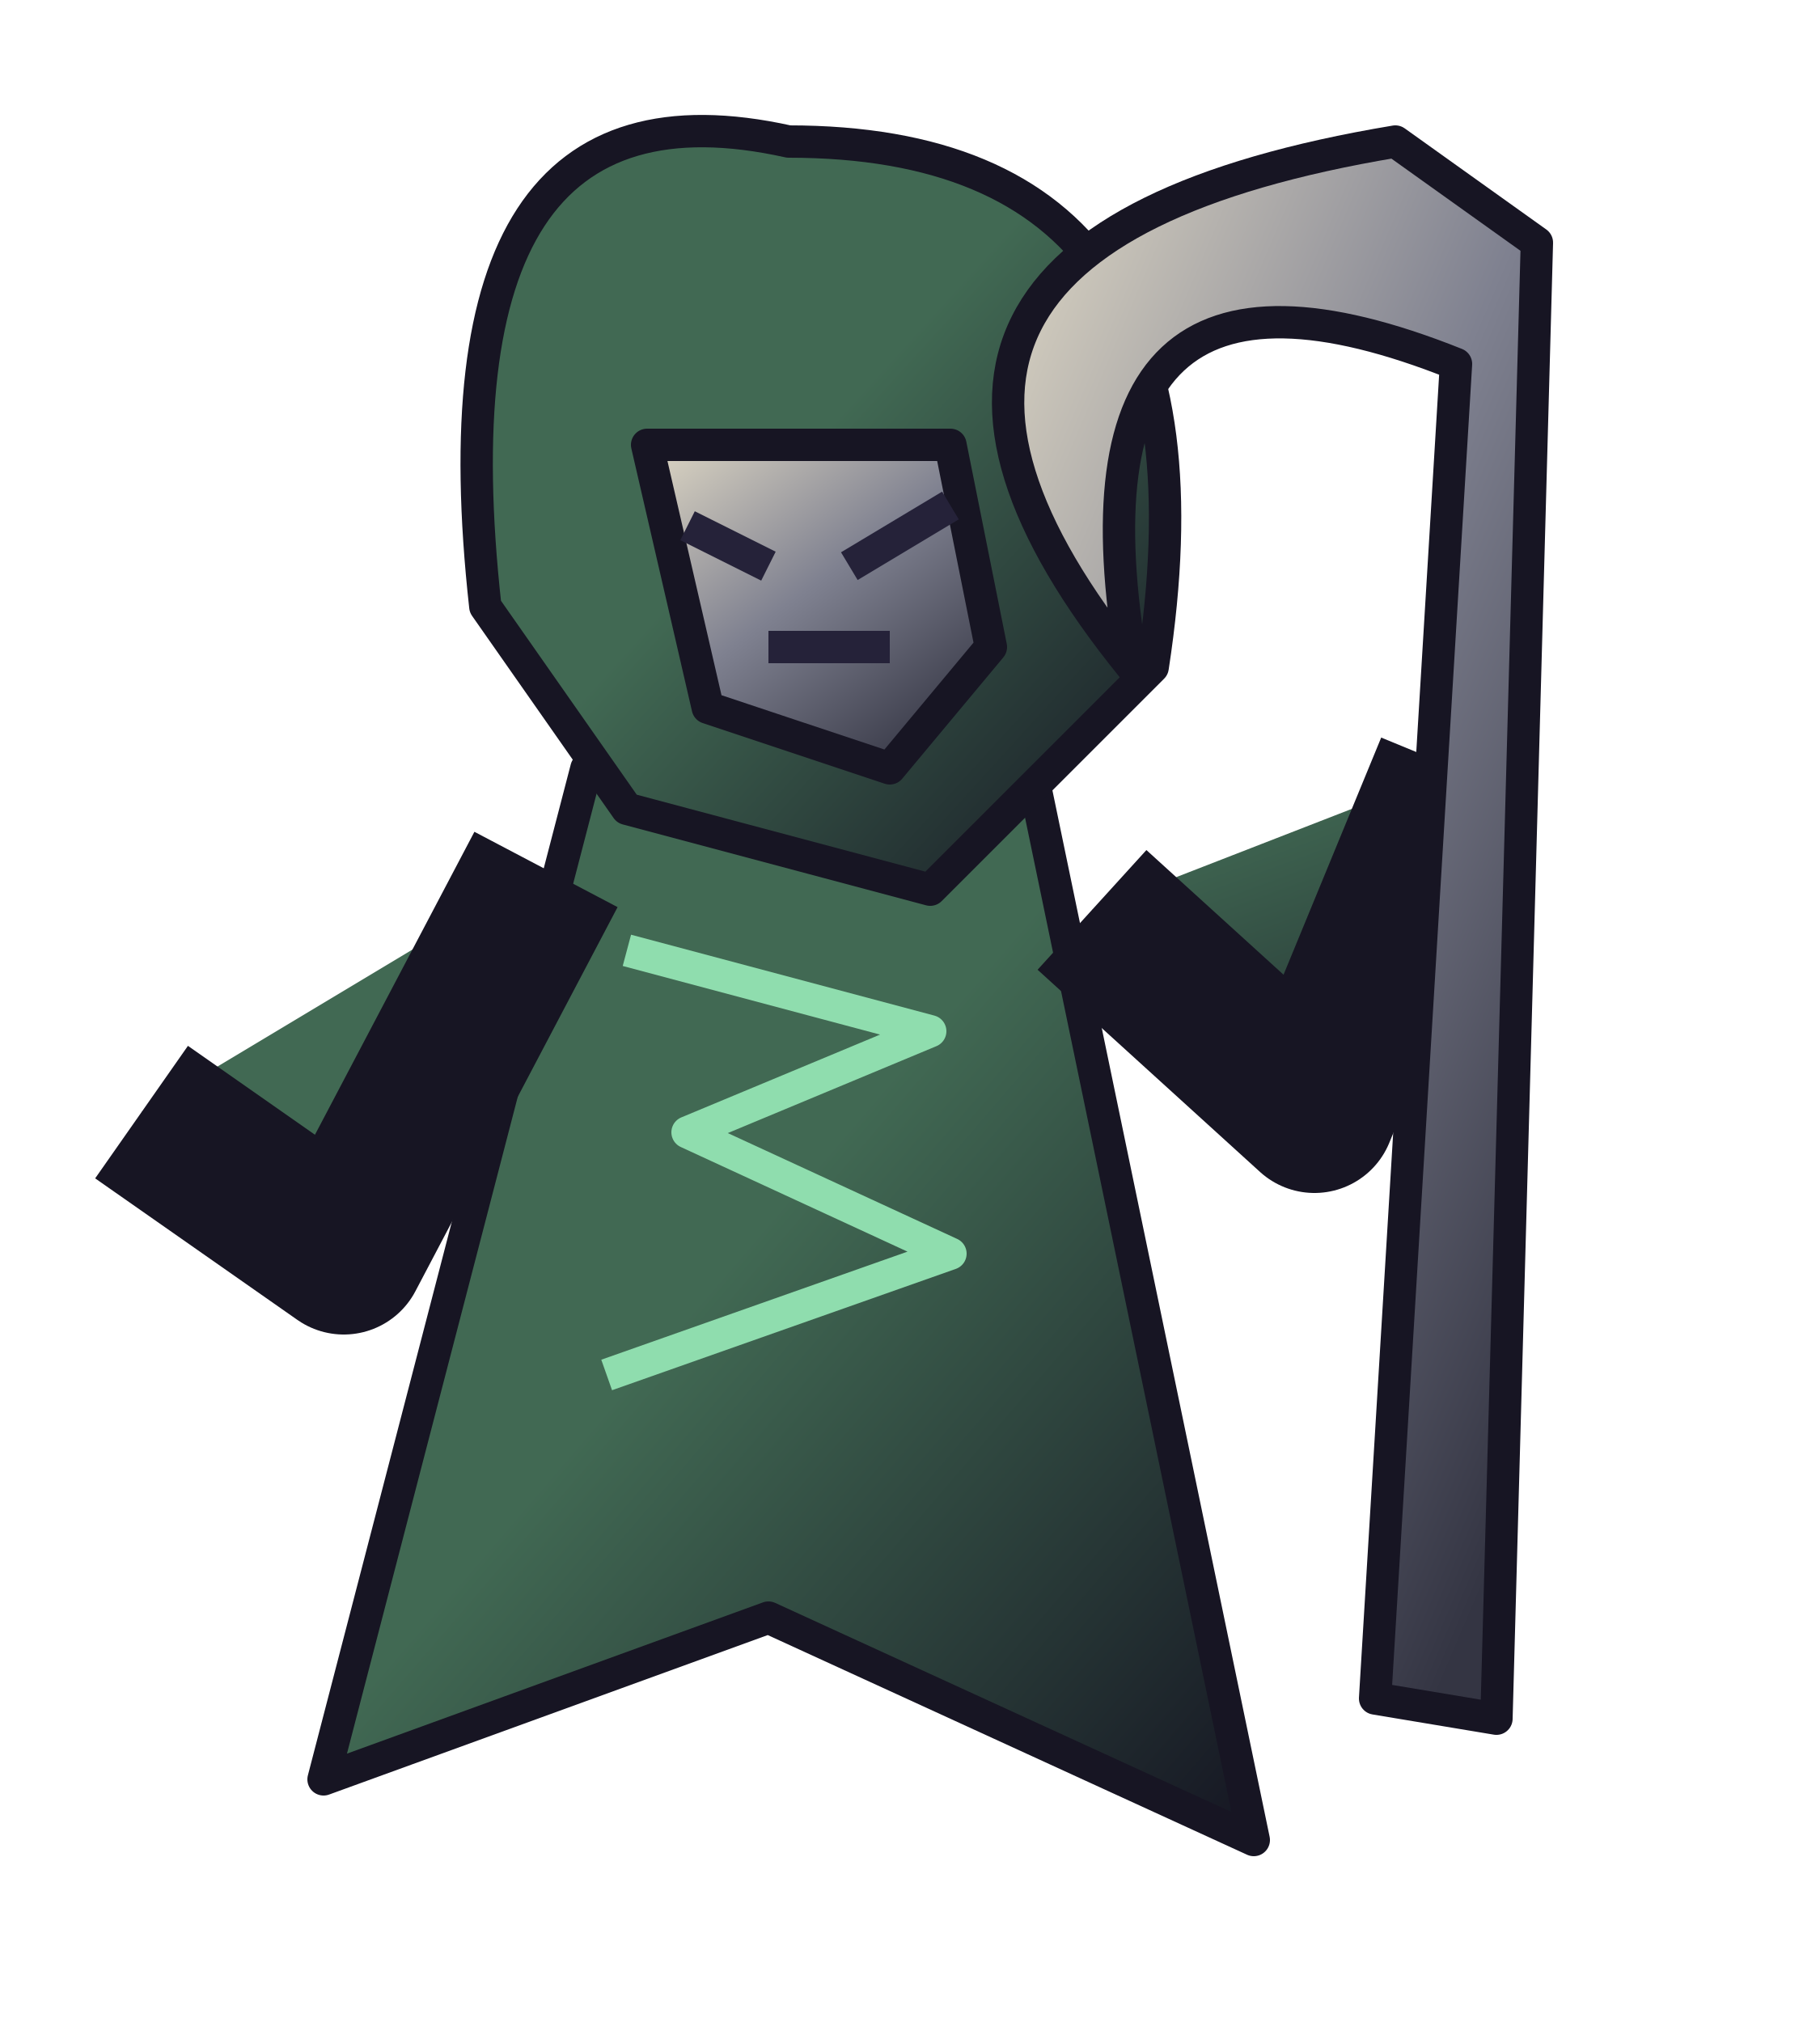
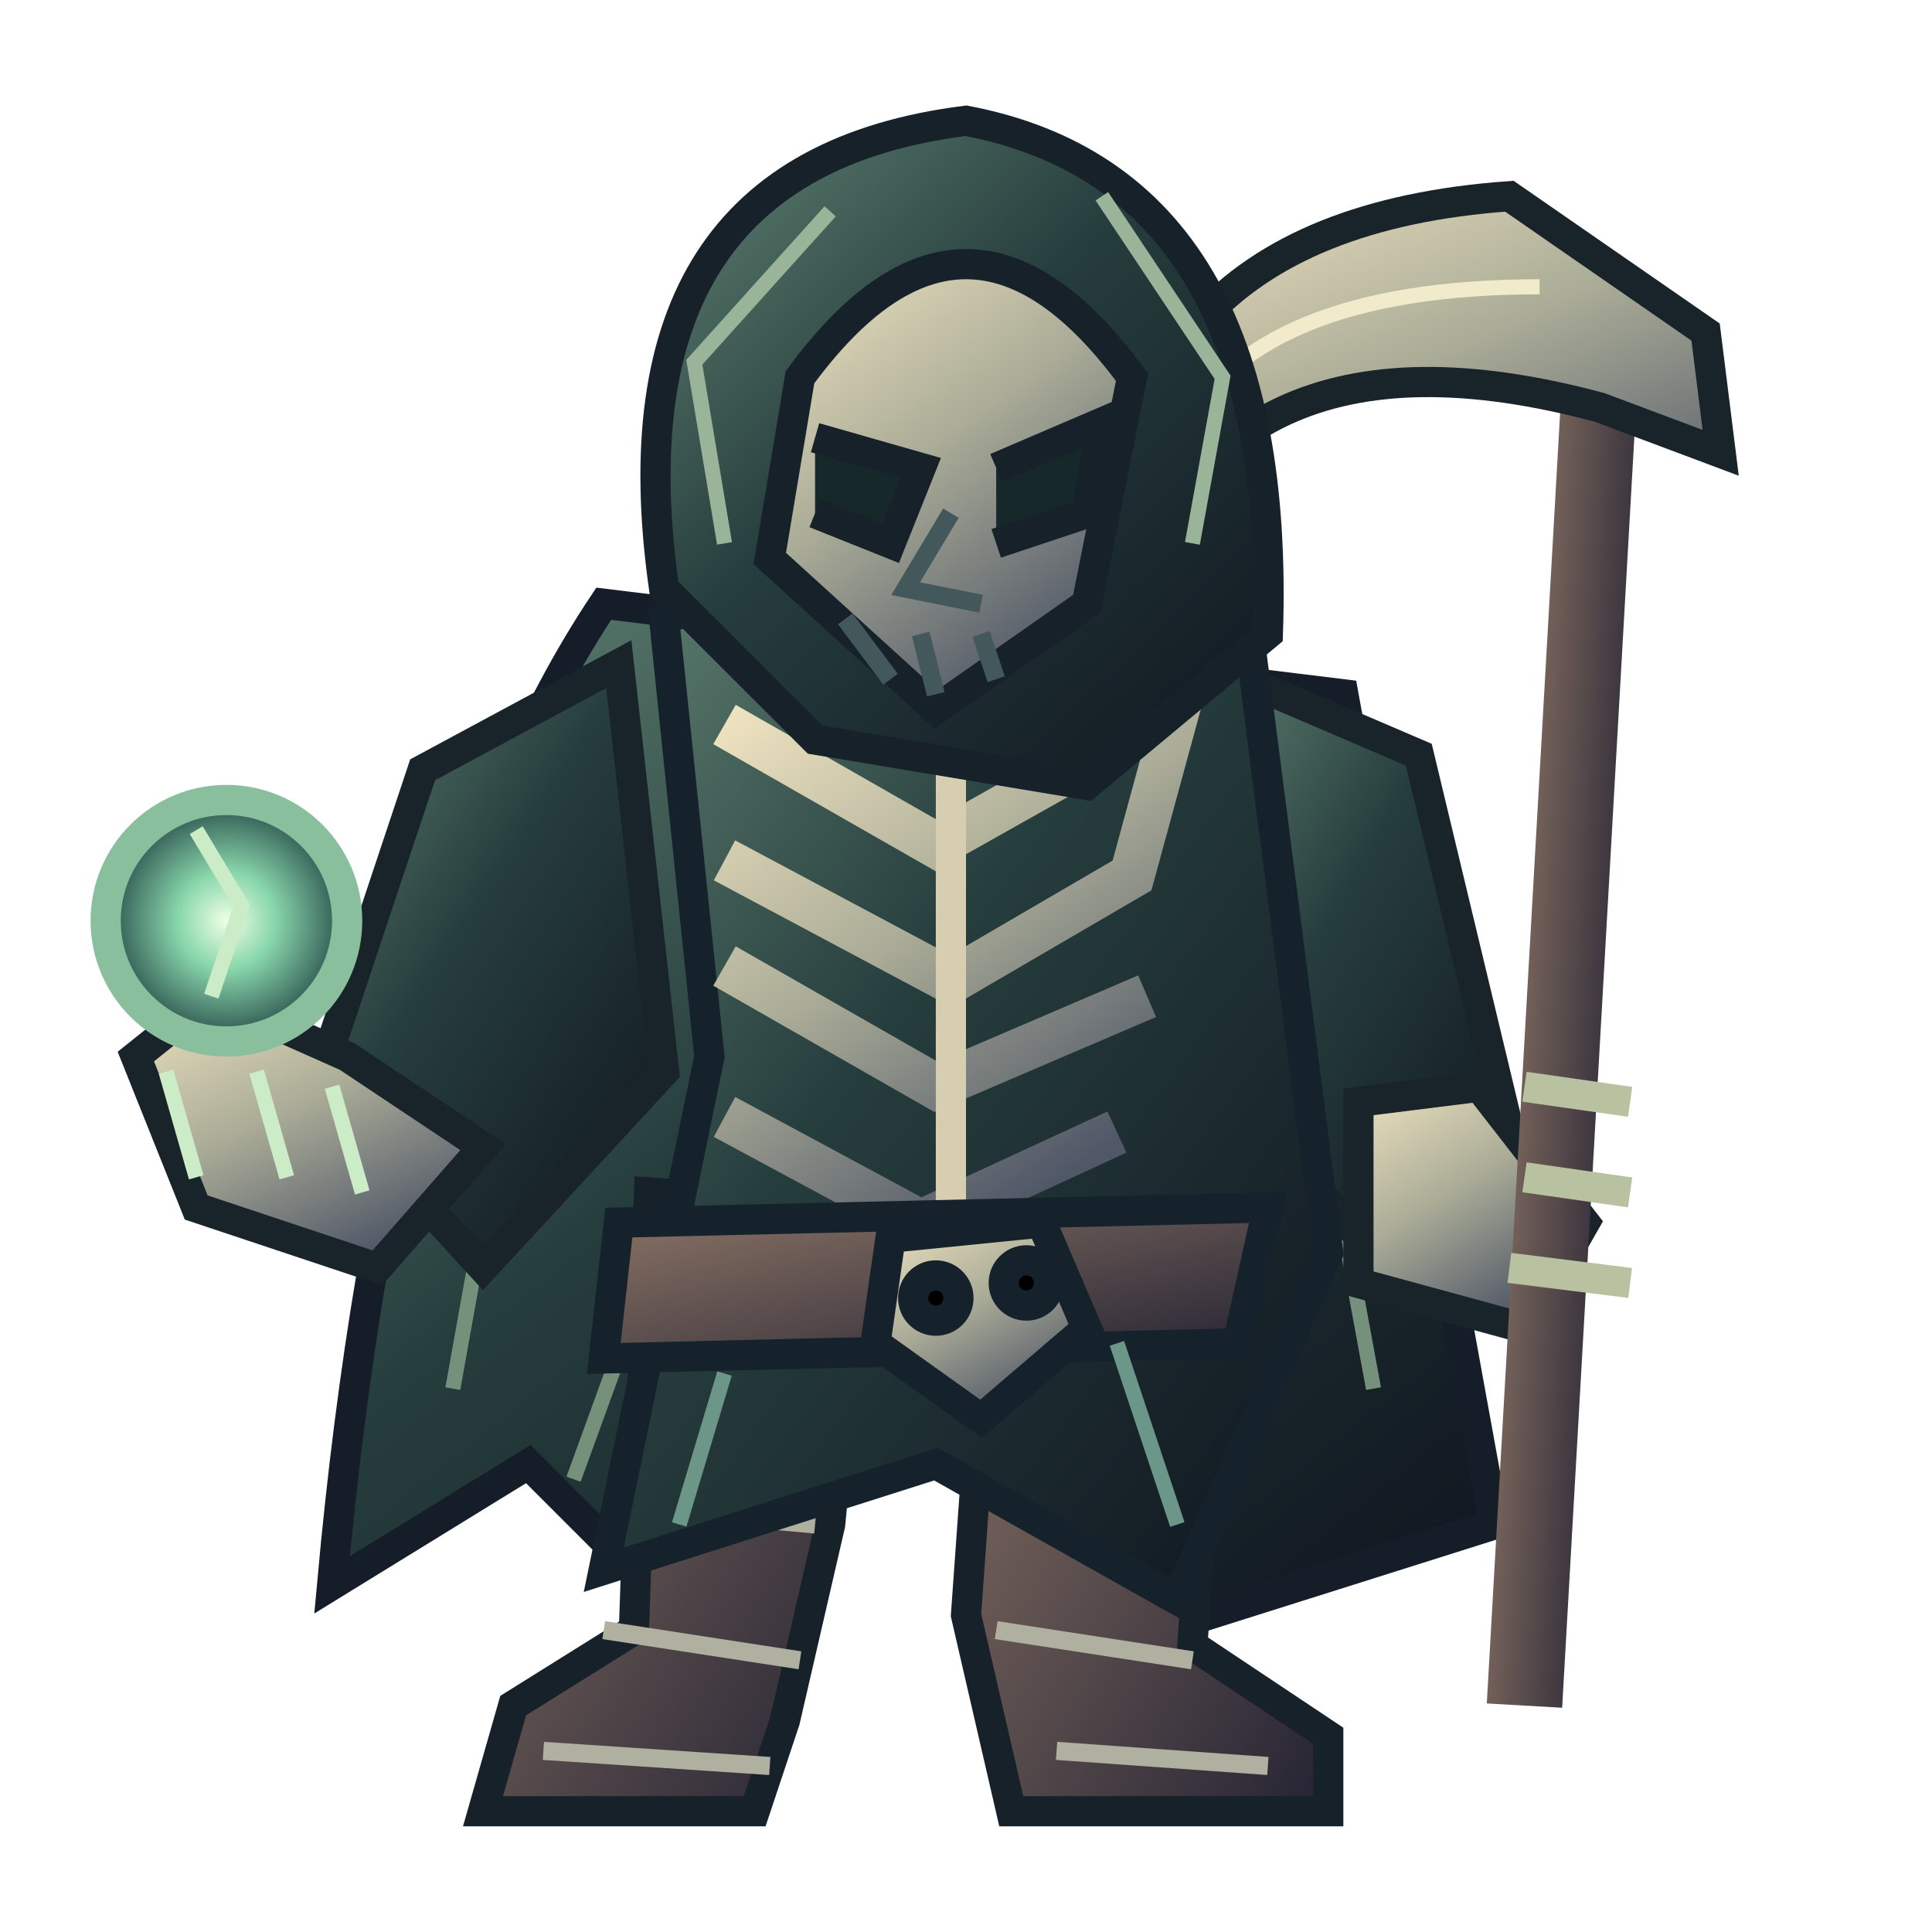
- <svg xmlns="http://www.w3.org/2000/svg" viewBox="0 0 90 100">
+ <svg xmlns="http://www.w3.org/2000/svg" viewBox="0 0 128 128">
  <defs>
-     <linearGradient id="body" x1="0" y1="0" x2="1" y2="1">
-       <stop stop-color="#416953" />
-       <stop offset=".45" stop-color="#416953" />
-       <stop offset="1" stop-color="#151522" />
+     <linearGradient id="robe" x2=".9" y2="1">
+       <stop stop-color="#628474" />
+       <stop offset=".45" stop-color="#263d3d" />
+       <stop offset="1" stop-color="#111821" />
    </linearGradient>
-     <linearGradient id="silver" x2=".8" y2="1">
-       <stop stop-color="#dfd8c5" />
-       <stop offset=".5" stop-color="#7f8190" />
-       <stop offset="1" stop-color="#343543" />
+     <linearGradient id="bone" x2=".6" y2="1">
+       <stop stop-color="#f0e3c1" />
+       <stop offset=".5" stop-color="#aaac97" />
+       <stop offset="1" stop-color="#505767" />
    </linearGradient>
-     <radialGradient id="glow">
-       <stop stop-color="#fff0c4" />
-       <stop offset=".35" stop-color="#416953" />
-       <stop offset="1" stop-color="#382744" />
+     <linearGradient id="leather" x2="1" y2="1">
+       <stop stop-color="#8c7465" />
+       <stop offset="1" stop-color="#242333" />
+     </linearGradient>
+     <radialGradient id="soul">
+       <stop stop-color="#efffe5" />
+       <stop offset=".4" stop-color="#89d7ac" />
+       <stop offset="1" stop-color="#294e4b" />
    </radialGradient>
  </defs>
-   <g fill="url(#body)" stroke="#171523" stroke-width="1.6" stroke-linejoin="round">
-     <path d="M29 38L16 88 38 80 62 91 51 38Z" />
-     <path d="M27 43L17 62 7 55M54 45L65 55 72 38" stroke-width="8" />
-     <path d="M24 30Q21 3 39 7Q61 7 57 33L46 44 31 40Z" />
-     <path d="M32 22L47 22 49 32 44 38 35 35Z" fill="url(#silver)" />
-     <path d="M34 26L38 28M42 28L47 25M38 32H44" stroke="#252239" />
-     <path d="M68 84L72 18Q52 10 56 33Q39 12 69 7L76 12 74 85Z" fill="url(#silver)" />
-     <path d="M31 47L46 51 34 56 47 62 30 68" fill="none" stroke="#8fddae" />
+   <g data-part="shroud" data-pivot="64 48" data-motion="static" stroke="#151d28" stroke-width="2">
+     <path d="M40 40Q26 61 22 105L35 97 44 106 57 93 80 107 99 101 89 46Z" fill="url(#robe)" />
+     <path d="M37 53 30 92M84 54 91 92M42 87 38 98" stroke="#75917c" stroke-width="1" />
+   </g>
+   <g data-part="left-boot" data-pivot="51 82" data-motion="leg-left" stroke="#17212a" stroke-width="2">
+     <path d="M43 79 57 80 55 101 52 114 50 120H32l2-7 8-5Z" fill="url(#leather)" />
+     <path d="m43 100 11 1m-14 7 13 2m-17 6 15 1" stroke="#b0b0a0" stroke-width="1.2" />
+   </g>
+   <g data-part="right-boot" data-pivot="73 82" data-motion="leg-right" stroke="#17212a" stroke-width="2">
+     <path d="m66 79 15 1-2 29 9 6v5H67l-3-13Z" fill="url(#leather)" />
+     <path d="m67 100 11 1m-12 7 13 2m-9 6 14 1" stroke="#b0b0a0" stroke-width="1.2" />
+   </g>
+   <g data-part="reaping-arm" data-pivot="84 48" data-motion="arm-right" stroke="#18232a" stroke-width="2">
+     <path d="m80 44 14 6 6 25-8 9-13-14Z" fill="url(#robe)" />
+     <path d="m90 73 8-1 7 9-4 7-11-3Z" fill="url(#bone)" />
+     <path d="M101 113 106 25" stroke="url(#leather)" stroke-width="5" />
+     <path d="M106 27Q80 20 74 42 72 15 100 13l13 9 1 8Z" fill="url(#bone)" />
+     <path d="M102 19Q83 19 78 29" fill="none" stroke="#f1eacb" stroke-width="1" />
+     <path d="m101 72 7 1m-7 5 7 1m-8 5 8 1" stroke="#b9c2a0" />
+   </g>
+   <g data-part="body" data-pivot="64 55" data-motion="static" stroke="#15222b" stroke-width="2">
+     <path d="m44 41 19-6 20 9 5 39-10 23-16-9-22 7 7-34Z" fill="url(#robe)" />
+     <path d="m48 48 14 8 16-9-3 11-12 7-15-8m0 7 14 8 14-6m-28 8 13 7 13-6" fill="none" stroke="url(#bone)" stroke-width="3" />
+     <path d="M63 51v37" stroke="#d7cdb1" />
+     <path d="m41 81 43-1-2 9-42 1Z" fill="url(#leather)" />
+     <path d="m59 82 10-1 3 7-7 6-7-5Z" fill="url(#bone)" />
+     <circle cx="62" cy="86" r="1.5" />
+     <circle cx="68" cy="85" r="1.5" />
+     <path d="m48 91-3 10m29-12 4 12" stroke="#6c9688" stroke-width="1" />
+   </g>
+   <g data-part="hood" data-pivot="64 35" data-motion="static" stroke="#16212a" stroke-width="2">
+     <path d="M44 39Q40 11 64 8 85 12 84 42l-12 10-18-3Z" fill="url(#robe)" />
+     <path d="M53 25q11-15 22 0l-3 15-10 7-11-10Z" fill="url(#bone)" />
+     <path d="m54 29 7 2-2 5-5-2m12-3 7-3-1 6-6 2" fill="#17282b" />
+     <path d="m63 34-3 5 5 1m-9 1 3 4m2-3 1 4m3-4 1 3" fill="none" stroke="#43585a" stroke-width="1.2" />
+     <path d="m48 36-2-12 9-10m24 22 2-11-8-12" fill="none" stroke="#9ab49a" stroke-width="1" />
+   </g>
+   <g data-part="casting-arm" data-pivot="41 50" data-motion="arm-left" stroke="#18232a" stroke-width="2">
+     <path d="m41 44-13 7-7 21 11 12 12-13Z" fill="url(#robe)" />
+     <path d="m23 70-9-4-5 4 4 10 12 4 7-8Z" fill="url(#bone)" />
+     <circle cx="15" cy="61" r="8" fill="url(#soul)" stroke="#8abf9e" />
+     <path d="m13 55 3 5-2 6m-3 5 2 7m4-7 2 7m3-6 2 7" fill="none" stroke="#ccecc7" stroke-width="1" />
  </g>
</svg>
